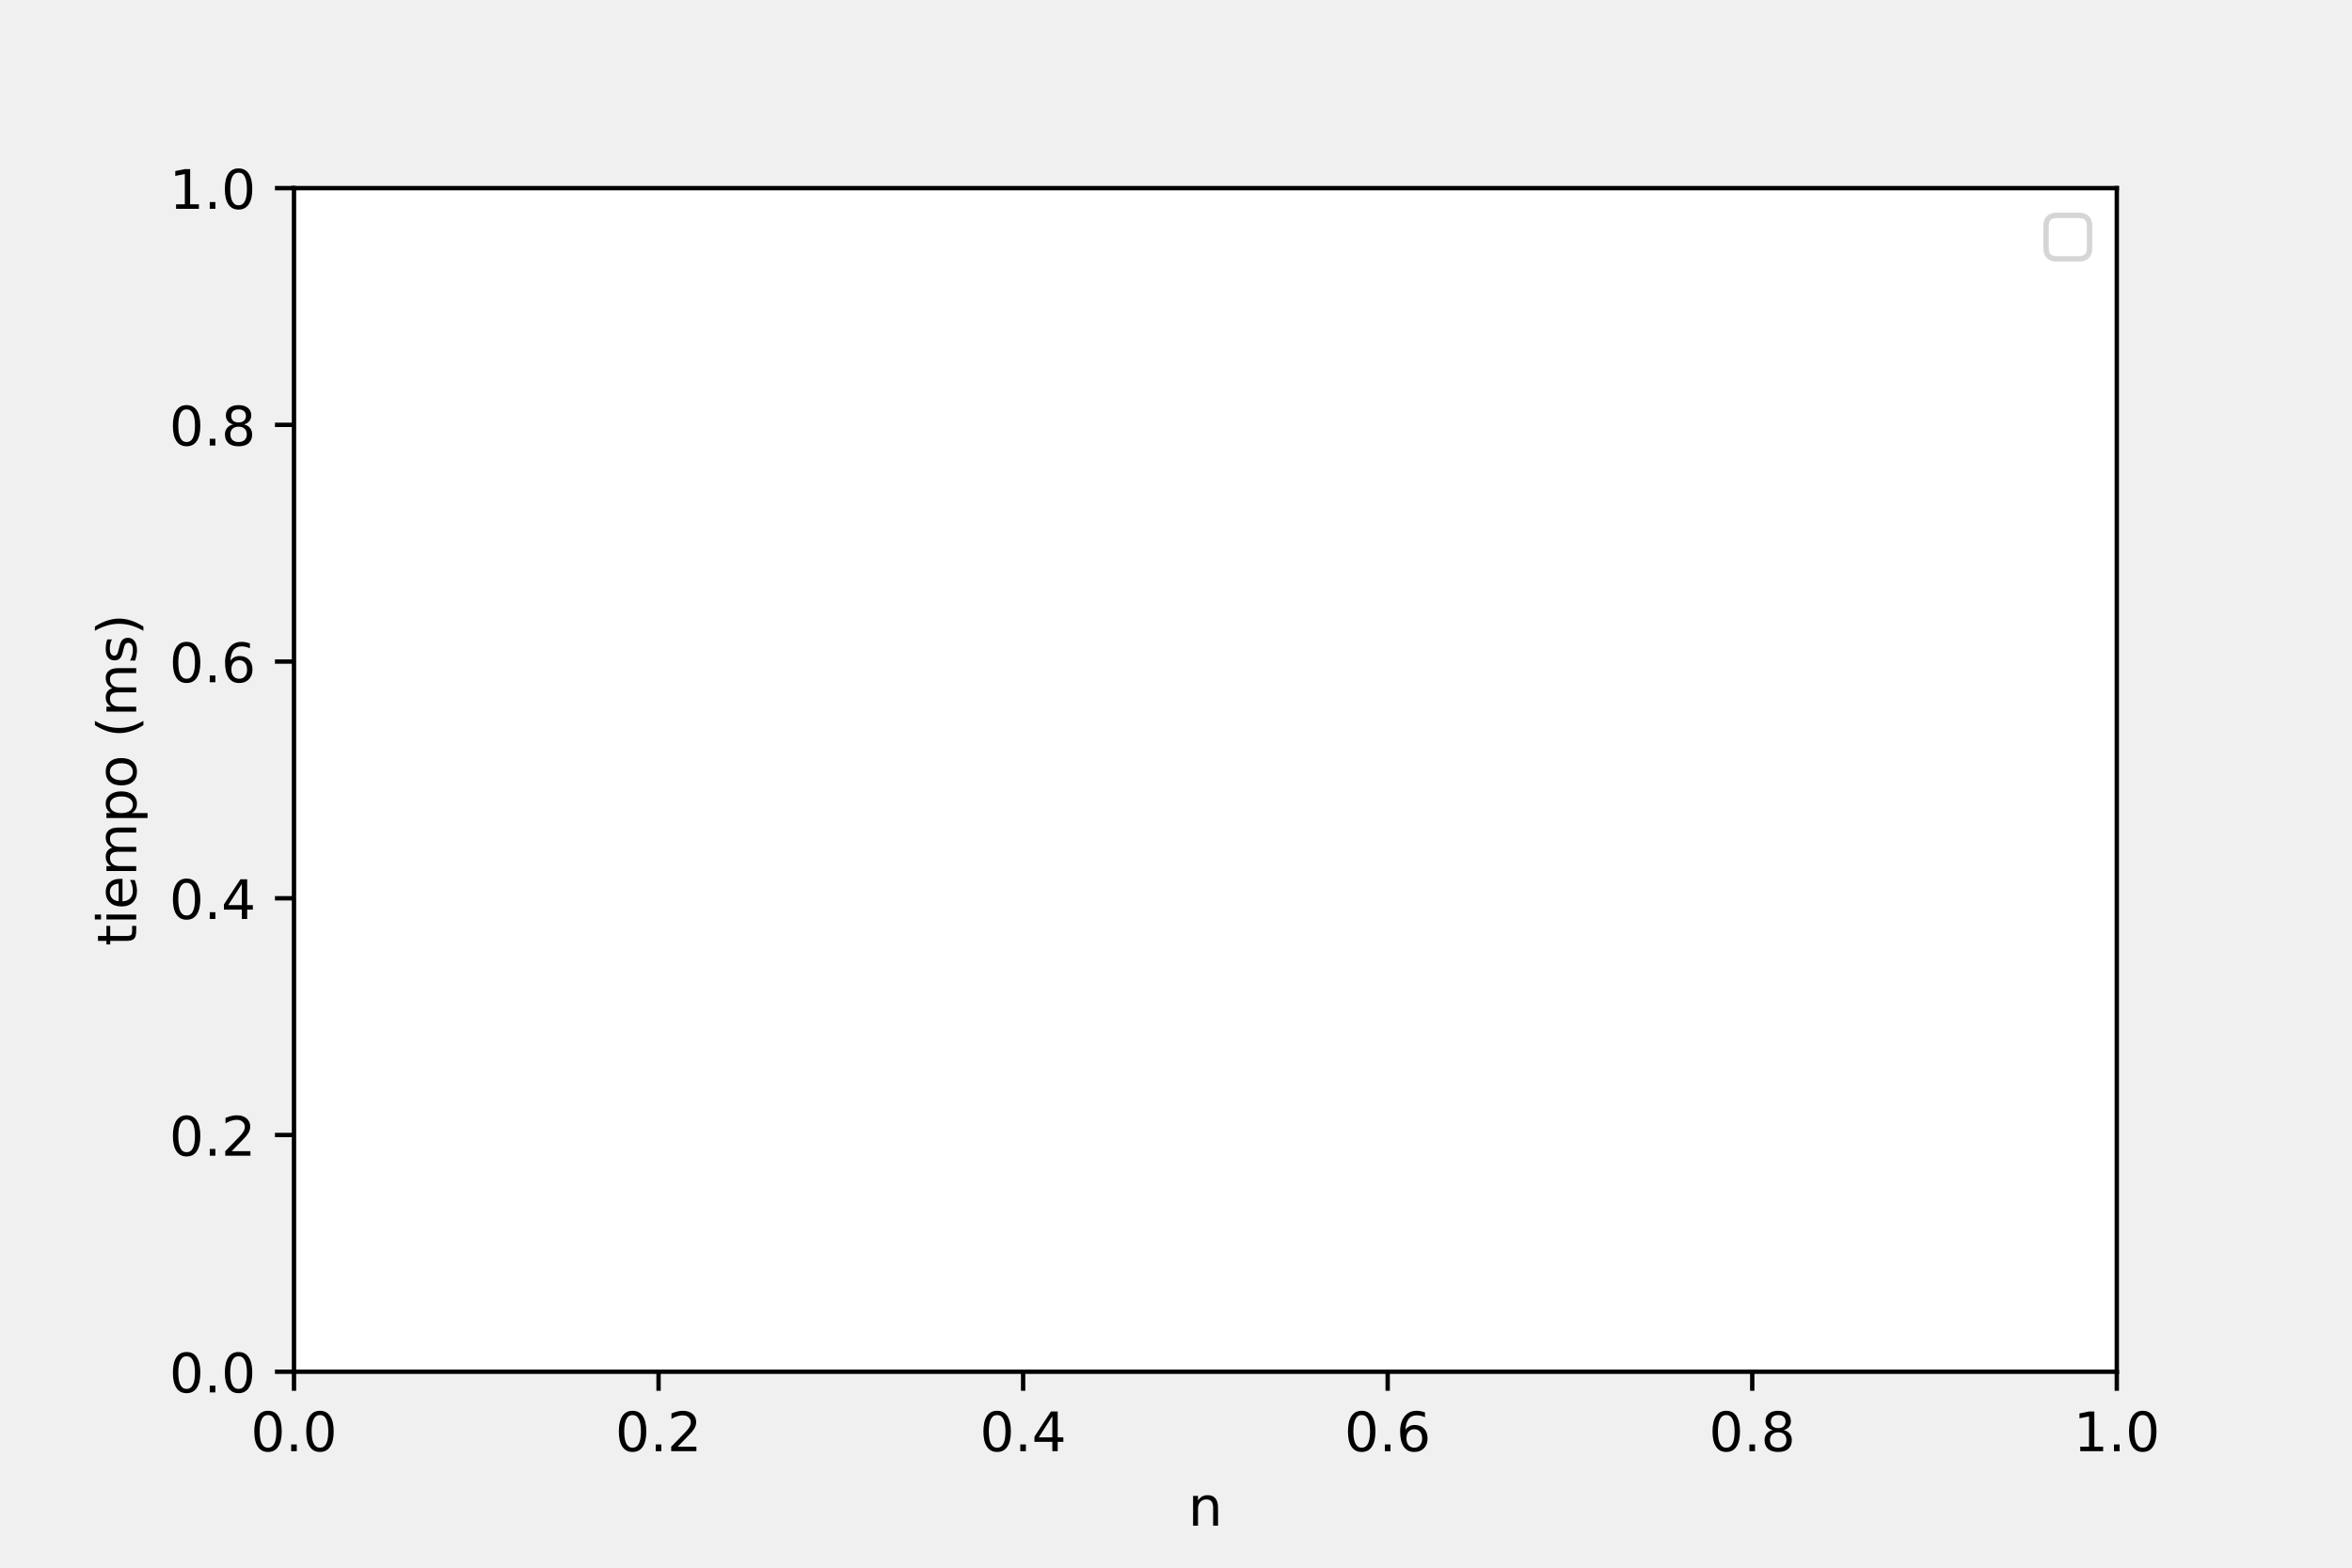
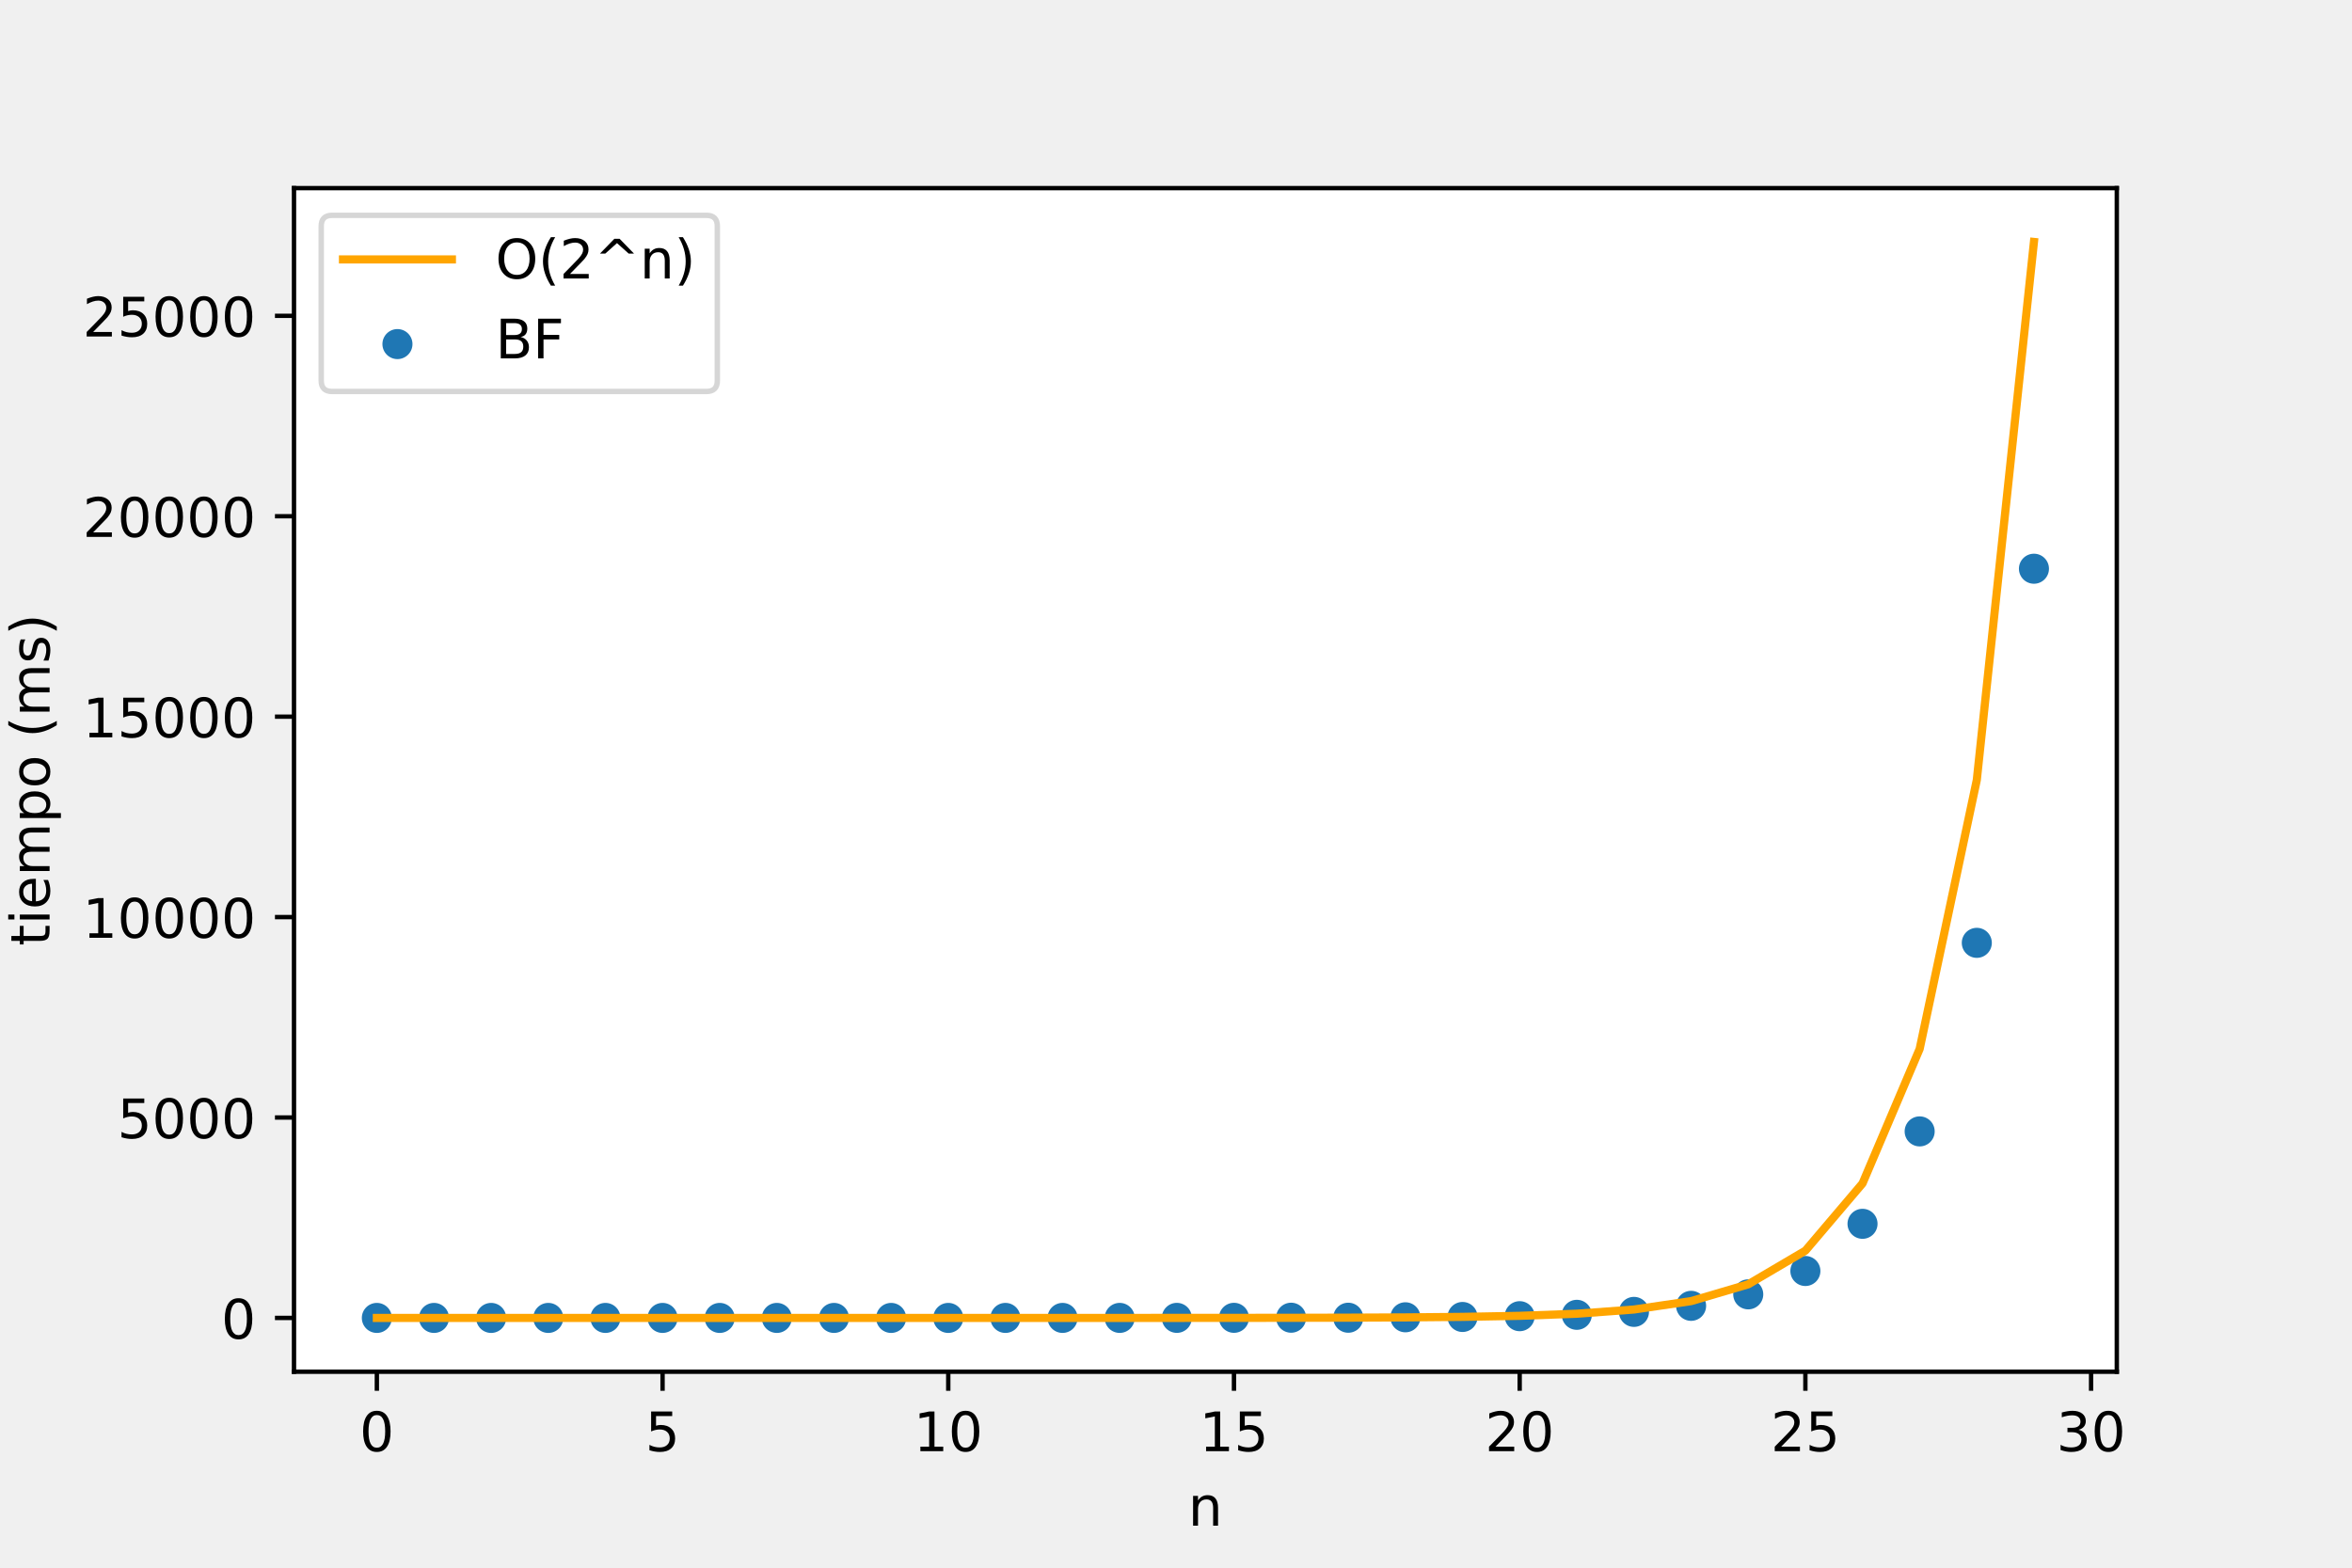
<svg xmlns="http://www.w3.org/2000/svg" xmlns:xlink="http://www.w3.org/1999/xlink" height="288pt" version="1.1" viewBox="0 0 432 288" width="432pt">
  <defs>
    <style type="text/css">*{stroke-linecap:butt;stroke-linejoin:round;}</style>
  </defs>
  <g id="figure_1">
    <g id="patch_1">
      <path d="M 0 288  L 432 288  L 432 0  L 0 0  z " style="fill:none;" />
    </g>
    <g id="axes_1">
      <g id="patch_2">
        <path d="M 54 252  L 388.8 252  L 388.8 34.56  L 54 34.56  z " style="fill:#ffffff;" />
      </g>
+       <g id="PathCollection_1">
+         <defs>
+           <path d="M 0 3  C 0.796 3 1.559 2.684 2.121 2.121  C 2.684 1.559 3 0.796 3 0  C 3 -0.796 2.684 -1.559 2.121 -2.121  C 1.559 -2.684 0.796 -3 0 -3  C -0.796 -3 -1.559 -2.684 -2.121 -2.121  C -2.684 -1.559 -3 -0.796 -3 0  C -3 0.796 -2.684 1.559 -2.121 2.121  C -1.559 2.684 -0.796 3 0 3  z " id="mda9bd6994b" style="stroke:#ffffff;stroke-width:0.48;" />
+         </defs>
+         <g clip-path="url(#p11ca2da4b9)">
+           <use style="fill:#1f77b4;stroke:#ffffff;stroke-width:0.48;" x="69.218" xlink:href="#mda9bd6994b" y="242.116" />
+           <use style="fill:#1f77b4;stroke:#ffffff;stroke-width:0.48;" x="79.713" xlink:href="#mda9bd6994b" y="242.116" />
+           <use style="fill:#1f77b4;stroke:#ffffff;stroke-width:0.48;" x="90.209" xlink:href="#mda9bd6994b" y="242.116" />
+           <use style="fill:#1f77b4;stroke:#ffffff;stroke-width:0.48;" x="100.704" xlink:href="#mda9bd6994b" y="242.116" />
+           <use style="fill:#1f77b4;stroke:#ffffff;stroke-width:0.48;" x="111.199" xlink:href="#mda9bd6994b" y="242.116" />
+           <use style="fill:#1f77b4;stroke:#ffffff;stroke-width:0.48;" x="121.695" xlink:href="#mda9bd6994b" y="242.116" />
+           <use style="fill:#1f77b4;stroke:#ffffff;stroke-width:0.48;" x="132.19" xlink:href="#mda9bd6994b" y="242.116" />
+           <use style="fill:#1f77b4;stroke:#ffffff;stroke-width:0.48;" x="142.685" xlink:href="#mda9bd6994b" y="242.116" />
+           <use style="fill:#1f77b4;stroke:#ffffff;stroke-width:0.48;" x="153.181" xlink:href="#mda9bd6994b" y="242.116" />
+           <use style="fill:#1f77b4;stroke:#ffffff;stroke-width:0.48;" x="163.676" xlink:href="#mda9bd6994b" y="242.116" />
+           <use style="fill:#1f77b4;stroke:#ffffff;stroke-width:0.48;" x="174.171" xlink:href="#mda9bd6994b" y="242.116" />
+           <use style="fill:#1f77b4;stroke:#ffffff;stroke-width:0.48;" x="184.666" xlink:href="#mda9bd6994b" y="242.115" />
+           <use style="fill:#1f77b4;stroke:#ffffff;stroke-width:0.48;" x="195.162" xlink:href="#mda9bd6994b" y="242.114" />
+           <use style="fill:#1f77b4;stroke:#ffffff;stroke-width:0.48;" x="205.657" xlink:href="#mda9bd6994b" y="242.112" />
+           <use style="fill:#1f77b4;stroke:#ffffff;stroke-width:0.48;" x="216.152" xlink:href="#mda9bd6994b" y="242.106" />
+           <use style="fill:#1f77b4;stroke:#ffffff;stroke-width:0.48;" x="226.648" xlink:href="#mda9bd6994b" y="242.098" />
+           <use style="fill:#1f77b4;stroke:#ffffff;stroke-width:0.48;" x="237.143" xlink:href="#mda9bd6994b" y="242.078" />
+           <use style="fill:#1f77b4;stroke:#ffffff;stroke-width:0.48;" x="247.638" xlink:href="#mda9bd6994b" y="242.081" />
+           <use style="fill:#1f77b4;stroke:#ffffff;stroke-width:0.48;" x="258.134" xlink:href="#mda9bd6994b" y="242" />
+           <use style="fill:#1f77b4;stroke:#ffffff;stroke-width:0.48;" x="268.629" xlink:href="#mda9bd6994b" y="241.941" />
+           <use style="fill:#1f77b4;stroke:#ffffff;stroke-width:0.48;" x="279.124" xlink:href="#mda9bd6994b" y="241.797" />
+           <use style="fill:#1f77b4;stroke:#ffffff;stroke-width:0.48;" x="289.619" xlink:href="#mda9bd6994b" y="241.546" />
+           <use style="fill:#1f77b4;stroke:#ffffff;stroke-width:0.48;" x="300.115" xlink:href="#mda9bd6994b" y="241.007" />
+           <use style="fill:#1f77b4;stroke:#ffffff;stroke-width:0.48;" x="310.61" xlink:href="#mda9bd6994b" y="239.896" />
+           <use style="fill:#1f77b4;stroke:#ffffff;stroke-width:0.48;" x="321.105" xlink:href="#mda9bd6994b" y="237.785" />
+           <use style="fill:#1f77b4;stroke:#ffffff;stroke-width:0.48;" x="331.601" xlink:href="#mda9bd6994b" y="233.495" />
+           <use style="fill:#1f77b4;stroke:#ffffff;stroke-width:0.48;" x="342.096" xlink:href="#mda9bd6994b" y="224.827" />
+           <use style="fill:#1f77b4;stroke:#ffffff;stroke-width:0.48;" x="352.591" xlink:href="#mda9bd6994b" y="207.849" />
+           <use style="fill:#1f77b4;stroke:#ffffff;stroke-width:0.48;" x="363.087" xlink:href="#mda9bd6994b" y="173.21" />
+           <use style="fill:#1f77b4;stroke:#ffffff;stroke-width:0.48;" x="373.582" xlink:href="#mda9bd6994b" y="104.481" />
+         </g>
+       </g>
      <g id="matplotlib.axis_1">
        <g id="xtick_1">
          <g id="line2d_1">
            <defs>
-               <path d="M 0 0  L 0 3.5  " id="m88fd1f990f" style="stroke:#000000;stroke-width:0.8;" />
-             </defs>
-             <g>
-               <use style="stroke:#000000;stroke-width:0.8;" x="54" xlink:href="#m88fd1f990f" y="252" />
+               <path d="M 0 0  L 0 3.5  " id="m7ad3838cd1" style="stroke:#000000;stroke-width:0.8;" />
+             </defs>
+             <g>
+               <use style="stroke:#000000;stroke-width:0.8;" x="69.218" xlink:href="#m7ad3838cd1" y="252" />
            </g>
          </g>
          <g id="text_1">
-             <g transform="translate(46.04844 266.5984)scale(0.1 -0.1)">
+             <g transform="translate(66.03693 266.5984)scale(0.1 -0.1)">
              <defs>
                <path d="M 2034 4250  Q 1547 4250 1301 3770  Q 1056 3291 1056 2328  Q 1056 1369 1301 889  Q 1547 409 2034 409  Q 2525 409 2770 889  Q 3016 1369 3016 2328  Q 3016 3291 2770 3770  Q 2525 4250 2034 4250  z M 2034 4750  Q 2819 4750 3233 4129  Q 3647 3509 3647 2328  Q 3647 1150 3233 529  Q 2819 -91 2034 -91  Q 1250 -91 836 529  Q 422 1150 422 2328  Q 422 3509 836 4129  Q 1250 4750 2034 4750  z " id="DejaVuSans-30" transform="scale(0.015625)" />
-                 <path d="M 684 794  L 1344 794  L 1344 0  L 684 0  L 684 794  z " id="DejaVuSans-2e" transform="scale(0.015625)" />
              </defs>
              <use xlink:href="#DejaVuSans-30" />
-               <use x="63.623" xlink:href="#DejaVuSans-2e" />
-               <use x="95.41" xlink:href="#DejaVuSans-30" />
            </g>
          </g>
        </g>
        <g id="xtick_2">
          <g id="line2d_2">
            <g>
-               <use style="stroke:#000000;stroke-width:0.8;" x="120.96" xlink:href="#m88fd1f990f" y="252" />
+               <use style="stroke:#000000;stroke-width:0.8;" x="121.695" xlink:href="#m7ad3838cd1" y="252" />
            </g>
          </g>
          <g id="text_2">
-             <g transform="translate(113.0084 266.5984)scale(0.1 -0.1)">
-               <defs>
-                 <path d="M 1228 531  L 3431 531  L 3431 0  L 469 0  L 469 531  Q 828 903 1448 1529  Q 2069 2156 2228 2338  Q 2531 2678 2651 2914  Q 2772 3150 2772 3378  Q 2772 3750 2511 3984  Q 2250 4219 1831 4219  Q 1534 4219 1204 4116  Q 875 4013 500 3803  L 500 4441  Q 881 4594 1212 4672  Q 1544 4750 1819 4750  Q 2544 4750 2975 4387  Q 3406 4025 3406 3419  Q 3406 3131 3298 2873  Q 3191 2616 2906 2266  Q 2828 2175 2409 1742  Q 1991 1309 1228 531  z " id="DejaVuSans-32" transform="scale(0.015625)" />
-               </defs>
-               <use xlink:href="#DejaVuSans-30" />
-               <use x="63.623" xlink:href="#DejaVuSans-2e" />
-               <use x="95.41" xlink:href="#DejaVuSans-32" />
+             <g transform="translate(118.5134 266.5984)scale(0.1 -0.1)">
+               <defs>
+                 <path d="M 691 4666  L 3169 4666  L 3169 4134  L 1269 4134  L 1269 2991  Q 1406 3038 1543 3061  Q 1681 3084 1819 3084  Q 2600 3084 3056 2656  Q 3513 2228 3513 1497  Q 3513 744 3044 326  Q 2575 -91 1722 -91  Q 1428 -91 1123 -41  Q 819 9 494 109  L 494 744  Q 775 591 1075 516  Q 1375 441 1709 441  Q 2250 441 2565 725  Q 2881 1009 2881 1497  Q 2881 1984 2565 2268  Q 2250 2553 1709 2553  Q 1456 2553 1204 2497  Q 953 2441 691 2322  L 691 4666  z " id="DejaVuSans-35" transform="scale(0.015625)" />
+               </defs>
+               <use xlink:href="#DejaVuSans-35" />
            </g>
          </g>
        </g>
        <g id="xtick_3">
          <g id="line2d_3">
            <g>
-               <use style="stroke:#000000;stroke-width:0.8;" x="187.92" xlink:href="#m88fd1f990f" y="252" />
+               <use style="stroke:#000000;stroke-width:0.8;" x="174.171" xlink:href="#m7ad3838cd1" y="252" />
            </g>
          </g>
          <g id="text_3">
-             <g transform="translate(179.9684 266.5984)scale(0.1 -0.1)">
-               <defs>
-                 <path d="M 2419 4116  L 825 1625  L 2419 1625  L 2419 4116  z M 2253 4666  L 3047 4666  L 3047 1625  L 3713 1625  L 3713 1100  L 3047 1100  L 3047 0  L 2419 0  L 2419 1100  L 313 1100  L 313 1709  L 2253 4666  z " id="DejaVuSans-34" transform="scale(0.015625)" />
-               </defs>
-               <use xlink:href="#DejaVuSans-30" />
-               <use x="63.623" xlink:href="#DejaVuSans-2e" />
-               <use x="95.41" xlink:href="#DejaVuSans-34" />
+             <g transform="translate(167.8087 266.5984)scale(0.1 -0.1)">
+               <defs>
+                 <path d="M 794 531  L 1825 531  L 1825 4091  L 703 3866  L 703 4441  L 1819 4666  L 2450 4666  L 2450 531  L 3481 531  L 3481 0  L 794 0  L 794 531  z " id="DejaVuSans-31" transform="scale(0.015625)" />
+               </defs>
+               <use xlink:href="#DejaVuSans-31" />
+               <use x="63.623" xlink:href="#DejaVuSans-30" />
            </g>
          </g>
        </g>
        <g id="xtick_4">
          <g id="line2d_4">
            <g>
-               <use style="stroke:#000000;stroke-width:0.8;" x="254.88" xlink:href="#m88fd1f990f" y="252" />
+               <use style="stroke:#000000;stroke-width:0.8;" x="226.648" xlink:href="#m7ad3838cd1" y="252" />
            </g>
          </g>
          <g id="text_4">
-             <g transform="translate(246.9284 266.5984)scale(0.1 -0.1)">
-               <defs>
-                 <path d="M 2113 2584  Q 1688 2584 1439 2293  Q 1191 2003 1191 1497  Q 1191 994 1439 701  Q 1688 409 2113 409  Q 2538 409 2786 701  Q 3034 994 3034 1497  Q 3034 2003 2786 2293  Q 2538 2584 2113 2584  z M 3366 4563  L 3366 3988  Q 3128 4100 2886 4159  Q 2644 4219 2406 4219  Q 1781 4219 1451 3797  Q 1122 3375 1075 2522  Q 1259 2794 1537 2939  Q 1816 3084 2150 3084  Q 2853 3084 3261 2657  Q 3669 2231 3669 1497  Q 3669 778 3244 343  Q 2819 -91 2113 -91  Q 1303 -91 875 529  Q 447 1150 447 2328  Q 447 3434 972 4092  Q 1497 4750 2381 4750  Q 2619 4750 2861 4703  Q 3103 4656 3366 4563  z " id="DejaVuSans-36" transform="scale(0.015625)" />
-               </defs>
-               <use xlink:href="#DejaVuSans-30" />
-               <use x="63.623" xlink:href="#DejaVuSans-2e" />
-               <use x="95.41" xlink:href="#DejaVuSans-36" />
+             <g transform="translate(220.2851 266.5984)scale(0.1 -0.1)">
+               <use xlink:href="#DejaVuSans-31" />
+               <use x="63.623" xlink:href="#DejaVuSans-35" />
            </g>
          </g>
        </g>
        <g id="xtick_5">
          <g id="line2d_5">
            <g>
-               <use style="stroke:#000000;stroke-width:0.8;" x="321.84" xlink:href="#m88fd1f990f" y="252" />
+               <use style="stroke:#000000;stroke-width:0.8;" x="279.124" xlink:href="#m7ad3838cd1" y="252" />
            </g>
          </g>
          <g id="text_5">
-             <g transform="translate(313.8884 266.5984)scale(0.1 -0.1)">
-               <defs>
-                 <path d="M 2034 2216  Q 1584 2216 1326 1975  Q 1069 1734 1069 1313  Q 1069 891 1326 650  Q 1584 409 2034 409  Q 2484 409 2743 651  Q 3003 894 3003 1313  Q 3003 1734 2745 1975  Q 2488 2216 2034 2216  z M 1403 2484  Q 997 2584 770 2862  Q 544 3141 544 3541  Q 544 4100 942 4425  Q 1341 4750 2034 4750  Q 2731 4750 3128 4425  Q 3525 4100 3525 3541  Q 3525 3141 3298 2862  Q 3072 2584 2669 2484  Q 3125 2378 3379 2068  Q 3634 1759 3634 1313  Q 3634 634 3220 271  Q 2806 -91 2034 -91  Q 1263 -91 848 271  Q 434 634 434 1313  Q 434 1759 690 2068  Q 947 2378 1403 2484  z M 1172 3481  Q 1172 3119 1398 2916  Q 1625 2713 2034 2713  Q 2441 2713 2670 2916  Q 2900 3119 2900 3481  Q 2900 3844 2670 4047  Q 2441 4250 2034 4250  Q 1625 4250 1398 4047  Q 1172 3844 1172 3481  z " id="DejaVuSans-38" transform="scale(0.015625)" />
-               </defs>
-               <use xlink:href="#DejaVuSans-30" />
-               <use x="63.623" xlink:href="#DejaVuSans-2e" />
-               <use x="95.41" xlink:href="#DejaVuSans-38" />
+             <g transform="translate(272.7616 266.5984)scale(0.1 -0.1)">
+               <defs>
+                 <path d="M 1228 531  L 3431 531  L 3431 0  L 469 0  L 469 531  Q 828 903 1448 1529  Q 2069 2156 2228 2338  Q 2531 2678 2651 2914  Q 2772 3150 2772 3378  Q 2772 3750 2511 3984  Q 2250 4219 1831 4219  Q 1534 4219 1204 4116  Q 875 4013 500 3803  L 500 4441  Q 881 4594 1212 4672  Q 1544 4750 1819 4750  Q 2544 4750 2975 4387  Q 3406 4025 3406 3419  Q 3406 3131 3298 2873  Q 3191 2616 2906 2266  Q 2828 2175 2409 1742  Q 1991 1309 1228 531  z " id="DejaVuSans-32" transform="scale(0.015625)" />
+               </defs>
+               <use xlink:href="#DejaVuSans-32" />
+               <use x="63.623" xlink:href="#DejaVuSans-30" />
            </g>
          </g>
        </g>
        <g id="xtick_6">
          <g id="line2d_6">
            <g>
-               <use style="stroke:#000000;stroke-width:0.8;" x="388.8" xlink:href="#m88fd1f990f" y="252" />
+               <use style="stroke:#000000;stroke-width:0.8;" x="331.601" xlink:href="#m7ad3838cd1" y="252" />
            </g>
          </g>
          <g id="text_6">
-             <g transform="translate(380.8484 266.5984)scale(0.1 -0.1)">
-               <defs>
-                 <path d="M 794 531  L 1825 531  L 1825 4091  L 703 3866  L 703 4441  L 1819 4666  L 2450 4666  L 2450 531  L 3481 531  L 3481 0  L 794 0  L 794 531  z " id="DejaVuSans-31" transform="scale(0.015625)" />
-               </defs>
-               <use xlink:href="#DejaVuSans-31" />
-               <use x="63.623" xlink:href="#DejaVuSans-2e" />
-               <use x="95.41" xlink:href="#DejaVuSans-30" />
-             </g>
-           </g>
-         </g>
-         <g id="text_7">
+             <g transform="translate(325.2381 266.5984)scale(0.1 -0.1)">
+               <use xlink:href="#DejaVuSans-32" />
+               <use x="63.623" xlink:href="#DejaVuSans-35" />
+             </g>
+           </g>
+         </g>
+         <g id="xtick_7">
+           <g id="line2d_7">
+             <g>
+               <use style="stroke:#000000;stroke-width:0.8;" x="384.077" xlink:href="#m7ad3838cd1" y="252" />
+             </g>
+           </g>
+           <g id="text_7">
+             <g transform="translate(377.7146 266.5984)scale(0.1 -0.1)">
+               <defs>
+                 <path d="M 2597 2516  Q 3050 2419 3304 2112  Q 3559 1806 3559 1356  Q 3559 666 3084 287  Q 2609 -91 1734 -91  Q 1441 -91 1130 -33  Q 819 25 488 141  L 488 750  Q 750 597 1062 519  Q 1375 441 1716 441  Q 2309 441 2620 675  Q 2931 909 2931 1356  Q 2931 1769 2642 2001  Q 2353 2234 1838 2234  L 1294 2234  L 1294 2753  L 1863 2753  Q 2328 2753 2575 2939  Q 2822 3125 2822 3475  Q 2822 3834 2567 4026  Q 2313 4219 1838 4219  Q 1578 4219 1281 4162  Q 984 4106 628 3988  L 628 4550  Q 988 4650 1302 4700  Q 1616 4750 1894 4750  Q 2613 4750 3031 4423  Q 3450 4097 3450 3541  Q 3450 3153 3228 2886  Q 3006 2619 2597 2516  z " id="DejaVuSans-33" transform="scale(0.015625)" />
+               </defs>
+               <use xlink:href="#DejaVuSans-33" />
+               <use x="63.623" xlink:href="#DejaVuSans-30" />
+             </g>
+           </g>
+         </g>
+         <g id="text_8">
          <g transform="translate(218.2312 280.2766)scale(0.1 -0.1)">
            <defs>
              <path d="M 3513 2113  L 3513 0  L 2938 0  L 2938 2094  Q 2938 2591 2744 2837  Q 2550 3084 2163 3084  Q 1697 3084 1428 2787  Q 1159 2491 1159 1978  L 1159 0  L 581 0  L 581 3500  L 1159 3500  L 1159 2956  Q 1366 3272 1645 3428  Q 1925 3584 2291 3584  Q 2894 3584 3203 3211  Q 3513 2838 3513 2113  z " id="DejaVuSans-6e" transform="scale(0.015625)" />
            </defs>
            <use xlink:href="#DejaVuSans-6e" />
          </g>
        </g>
      </g>
      <g id="matplotlib.axis_2">
        <g id="ytick_1">
-           <g id="line2d_7">
-             <defs>
-               <path d="M 0 0  L -3.5 0  " id="m88bada16dd" style="stroke:#000000;stroke-width:0.8;" />
-             </defs>
-             <g>
-               <use style="stroke:#000000;stroke-width:0.8;" x="54" xlink:href="#m88bada16dd" y="252" />
-             </g>
-           </g>
-           <g id="text_8">
-             <g transform="translate(31.09688 255.7992)scale(0.1 -0.1)">
+           <g id="line2d_8">
+             <defs>
+               <path d="M 0 0  L -3.5 0  " id="m6d1770a35c" style="stroke:#000000;stroke-width:0.8;" />
+             </defs>
+             <g>
+               <use style="stroke:#000000;stroke-width:0.8;" x="54" xlink:href="#m6d1770a35c" y="242.116" />
+             </g>
+           </g>
+           <g id="text_9">
+             <g transform="translate(40.6375 245.9156)scale(0.1 -0.1)">
              <use xlink:href="#DejaVuSans-30" />
-               <use x="63.623" xlink:href="#DejaVuSans-2e" />
-               <use x="95.41" xlink:href="#DejaVuSans-30" />
            </g>
          </g>
        </g>
        <g id="ytick_2">
-           <g id="line2d_8">
-             <g>
-               <use style="stroke:#000000;stroke-width:0.8;" x="54" xlink:href="#m88bada16dd" y="208.512" />
-             </g>
-           </g>
-           <g id="text_9">
-             <g transform="translate(31.09688 212.3112)scale(0.1 -0.1)">
-               <use xlink:href="#DejaVuSans-30" />
-               <use x="63.623" xlink:href="#DejaVuSans-2e" />
-               <use x="95.41" xlink:href="#DejaVuSans-32" />
+           <g id="line2d_9">
+             <g>
+               <use style="stroke:#000000;stroke-width:0.8;" x="54" xlink:href="#m6d1770a35c" y="205.297" />
+             </g>
+           </g>
+           <g id="text_10">
+             <g transform="translate(21.55 209.0962)scale(0.1 -0.1)">
+               <use xlink:href="#DejaVuSans-35" />
+               <use x="63.623" xlink:href="#DejaVuSans-30" />
+               <use x="127.246" xlink:href="#DejaVuSans-30" />
+               <use x="190.869" xlink:href="#DejaVuSans-30" />
            </g>
          </g>
        </g>
        <g id="ytick_3">
-           <g id="line2d_9">
-             <g>
-               <use style="stroke:#000000;stroke-width:0.8;" x="54" xlink:href="#m88bada16dd" y="165.024" />
-             </g>
-           </g>
-           <g id="text_10">
-             <g transform="translate(31.09688 168.8232)scale(0.1 -0.1)">
-               <use xlink:href="#DejaVuSans-30" />
-               <use x="63.623" xlink:href="#DejaVuSans-2e" />
-               <use x="95.41" xlink:href="#DejaVuSans-34" />
+           <g id="line2d_10">
+             <g>
+               <use style="stroke:#000000;stroke-width:0.8;" x="54" xlink:href="#m6d1770a35c" y="168.478" />
+             </g>
+           </g>
+           <g id="text_11">
+             <g transform="translate(15.1875 172.2768)scale(0.1 -0.1)">
+               <use xlink:href="#DejaVuSans-31" />
+               <use x="63.623" xlink:href="#DejaVuSans-30" />
+               <use x="127.246" xlink:href="#DejaVuSans-30" />
+               <use x="190.869" xlink:href="#DejaVuSans-30" />
+               <use x="254.492" xlink:href="#DejaVuSans-30" />
            </g>
          </g>
        </g>
        <g id="ytick_4">
-           <g id="line2d_10">
-             <g>
-               <use style="stroke:#000000;stroke-width:0.8;" x="54" xlink:href="#m88bada16dd" y="121.536" />
-             </g>
-           </g>
-           <g id="text_11">
-             <g transform="translate(31.09688 125.3352)scale(0.1 -0.1)">
-               <use xlink:href="#DejaVuSans-30" />
-               <use x="63.623" xlink:href="#DejaVuSans-2e" />
-               <use x="95.41" xlink:href="#DejaVuSans-36" />
+           <g id="line2d_11">
+             <g>
+               <use style="stroke:#000000;stroke-width:0.8;" x="54" xlink:href="#m6d1770a35c" y="131.658" />
+             </g>
+           </g>
+           <g id="text_12">
+             <g transform="translate(15.1875 135.4573)scale(0.1 -0.1)">
+               <use xlink:href="#DejaVuSans-31" />
+               <use x="63.623" xlink:href="#DejaVuSans-35" />
+               <use x="127.246" xlink:href="#DejaVuSans-30" />
+               <use x="190.869" xlink:href="#DejaVuSans-30" />
+               <use x="254.492" xlink:href="#DejaVuSans-30" />
            </g>
          </g>
        </g>
        <g id="ytick_5">
-           <g id="line2d_11">
-             <g>
-               <use style="stroke:#000000;stroke-width:0.8;" x="54" xlink:href="#m88bada16dd" y="78.048" />
-             </g>
-           </g>
-           <g id="text_12">
-             <g transform="translate(31.09688 81.84722)scale(0.1 -0.1)">
-               <use xlink:href="#DejaVuSans-30" />
-               <use x="63.623" xlink:href="#DejaVuSans-2e" />
-               <use x="95.41" xlink:href="#DejaVuSans-38" />
+           <g id="line2d_12">
+             <g>
+               <use style="stroke:#000000;stroke-width:0.8;" x="54" xlink:href="#m6d1770a35c" y="94.839" />
+             </g>
+           </g>
+           <g id="text_13">
+             <g transform="translate(15.1875 98.63792)scale(0.1 -0.1)">
+               <use xlink:href="#DejaVuSans-32" />
+               <use x="63.623" xlink:href="#DejaVuSans-30" />
+               <use x="127.246" xlink:href="#DejaVuSans-30" />
+               <use x="190.869" xlink:href="#DejaVuSans-30" />
+               <use x="254.492" xlink:href="#DejaVuSans-30" />
            </g>
          </g>
        </g>
        <g id="ytick_6">
-           <g id="line2d_12">
-             <g>
-               <use style="stroke:#000000;stroke-width:0.8;" x="54" xlink:href="#m88bada16dd" y="34.56" />
-             </g>
-           </g>
-           <g id="text_13">
-             <g transform="translate(31.09688 38.35922)scale(0.1 -0.1)">
-               <use xlink:href="#DejaVuSans-31" />
-               <use x="63.623" xlink:href="#DejaVuSans-2e" />
-               <use x="95.41" xlink:href="#DejaVuSans-30" />
-             </g>
-           </g>
-         </g>
-         <g id="text_14">
-           <g transform="translate(25.01719 173.7753)rotate(-90)scale(0.1 -0.1)">
+           <g id="line2d_13">
+             <g>
+               <use style="stroke:#000000;stroke-width:0.8;" x="54" xlink:href="#m6d1770a35c" y="58.019" />
+             </g>
+           </g>
+           <g id="text_14">
+             <g transform="translate(15.1875 61.81851)scale(0.1 -0.1)">
+               <use xlink:href="#DejaVuSans-32" />
+               <use x="63.623" xlink:href="#DejaVuSans-35" />
+               <use x="127.246" xlink:href="#DejaVuSans-30" />
+               <use x="190.869" xlink:href="#DejaVuSans-30" />
+               <use x="254.492" xlink:href="#DejaVuSans-30" />
+             </g>
+           </g>
+         </g>
+         <g id="text_15">
+           <g transform="translate(9.107812 173.7753)rotate(-90)scale(0.1 -0.1)">
            <defs>
              <path d="M 1172 4494  L 1172 3500  L 2356 3500  L 2356 3053  L 1172 3053  L 1172 1153  Q 1172 725 1289 603  Q 1406 481 1766 481  L 2356 481  L 2356 0  L 1766 0  Q 1100 0 847 248  Q 594 497 594 1153  L 594 3053  L 172 3053  L 172 3500  L 594 3500  L 594 4494  L 1172 4494  z " id="DejaVuSans-74" transform="scale(0.015625)" />
              <path d="M 603 3500  L 1178 3500  L 1178 0  L 603 0  L 603 3500  z M 603 4863  L 1178 4863  L 1178 4134  L 603 4134  L 603 4863  z " id="DejaVuSans-69" transform="scale(0.015625)" />
              <path d="M 3597 1894  L 3597 1613  L 953 1613  Q 991 1019 1311 708  Q 1631 397 2203 397  Q 2534 397 2845 478  Q 3156 559 3463 722  L 3463 178  Q 3153 47 2828 -22  Q 2503 -91 2169 -91  Q 1331 -91 842 396  Q 353 884 353 1716  Q 353 2575 817 3079  Q 1281 3584 2069 3584  Q 2775 3584 3186 3129  Q 3597 2675 3597 1894  z M 3022 2063  Q 3016 2534 2758 2815  Q 2500 3097 2075 3097  Q 1594 3097 1305 2825  Q 1016 2553 972 2059  L 3022 2063  z " id="DejaVuSans-65" transform="scale(0.015625)" />
              <path d="M 3328 2828  Q 3544 3216 3844 3400  Q 4144 3584 4550 3584  Q 5097 3584 5394 3201  Q 5691 2819 5691 2113  L 5691 0  L 5113 0  L 5113 2094  Q 5113 2597 4934 2840  Q 4756 3084 4391 3084  Q 3944 3084 3684 2787  Q 3425 2491 3425 1978  L 3425 0  L 2847 0  L 2847 2094  Q 2847 2600 2669 2842  Q 2491 3084 2119 3084  Q 1678 3084 1418 2786  Q 1159 2488 1159 1978  L 1159 0  L 581 0  L 581 3500  L 1159 3500  L 1159 2956  Q 1356 3278 1631 3431  Q 1906 3584 2284 3584  Q 2666 3584 2933 3390  Q 3200 3197 3328 2828  z " id="DejaVuSans-6d" transform="scale(0.015625)" />
              <path d="M 1159 525  L 1159 -1331  L 581 -1331  L 581 3500  L 1159 3500  L 1159 2969  Q 1341 3281 1617 3432  Q 1894 3584 2278 3584  Q 2916 3584 3314 3078  Q 3713 2572 3713 1747  Q 3713 922 3314 415  Q 2916 -91 2278 -91  Q 1894 -91 1617 61  Q 1341 213 1159 525  z M 3116 1747  Q 3116 2381 2855 2742  Q 2594 3103 2138 3103  Q 1681 3103 1420 2742  Q 1159 2381 1159 1747  Q 1159 1113 1420 752  Q 1681 391 2138 391  Q 2594 391 2855 752  Q 3116 1113 3116 1747  z " id="DejaVuSans-70" transform="scale(0.015625)" />
              <path d="M 1959 3097  Q 1497 3097 1228 2736  Q 959 2375 959 1747  Q 959 1119 1226 758  Q 1494 397 1959 397  Q 2419 397 2687 759  Q 2956 1122 2956 1747  Q 2956 2369 2687 2733  Q 2419 3097 1959 3097  z M 1959 3584  Q 2709 3584 3137 3096  Q 3566 2609 3566 1747  Q 3566 888 3137 398  Q 2709 -91 1959 -91  Q 1206 -91 779 398  Q 353 888 353 1747  Q 353 2609 779 3096  Q 1206 3584 1959 3584  z " id="DejaVuSans-6f" transform="scale(0.015625)" />
              <path id="DejaVuSans-20" transform="scale(0.015625)" />
              <path d="M 1984 4856  Q 1566 4138 1362 3434  Q 1159 2731 1159 2009  Q 1159 1288 1364 580  Q 1569 -128 1984 -844  L 1484 -844  Q 1016 -109 783 600  Q 550 1309 550 2009  Q 550 2706 781 3412  Q 1013 4119 1484 4856  L 1984 4856  z " id="DejaVuSans-28" transform="scale(0.015625)" />
              <path d="M 2834 3397  L 2834 2853  Q 2591 2978 2328 3040  Q 2066 3103 1784 3103  Q 1356 3103 1142 2972  Q 928 2841 928 2578  Q 928 2378 1081 2264  Q 1234 2150 1697 2047  L 1894 2003  Q 2506 1872 2764 1633  Q 3022 1394 3022 966  Q 3022 478 2636 193  Q 2250 -91 1575 -91  Q 1294 -91 989 -36  Q 684 19 347 128  L 347 722  Q 666 556 975 473  Q 1284 391 1588 391  Q 1994 391 2212 530  Q 2431 669 2431 922  Q 2431 1156 2273 1281  Q 2116 1406 1581 1522  L 1381 1569  Q 847 1681 609 1914  Q 372 2147 372 2553  Q 372 3047 722 3315  Q 1072 3584 1716 3584  Q 2034 3584 2315 3537  Q 2597 3491 2834 3397  z " id="DejaVuSans-73" transform="scale(0.015625)" />
              <path d="M 513 4856  L 1013 4856  Q 1481 4119 1714 3412  Q 1947 2706 1947 2009  Q 1947 1309 1714 600  Q 1481 -109 1013 -844  L 513 -844  Q 928 -128 1133 580  Q 1338 1288 1338 2009  Q 1338 2731 1133 3434  Q 928 4138 513 4856  z " id="DejaVuSans-29" transform="scale(0.015625)" />
            </defs>
            <use xlink:href="#DejaVuSans-74" />
            <use x="39.209" xlink:href="#DejaVuSans-69" />
            <use x="66.992" xlink:href="#DejaVuSans-65" />
            <use x="128.516" xlink:href="#DejaVuSans-6d" />
            <use x="225.928" xlink:href="#DejaVuSans-70" />
            <use x="289.404" xlink:href="#DejaVuSans-6f" />
            <use x="350.586" xlink:href="#DejaVuSans-20" />
            <use x="382.373" xlink:href="#DejaVuSans-28" />
            <use x="421.387" xlink:href="#DejaVuSans-6d" />
            <use x="518.799" xlink:href="#DejaVuSans-73" />
            <use x="570.898" xlink:href="#DejaVuSans-29" />
          </g>
        </g>
      </g>
+       <g id="line2d_14">
+         <path clip-path="url(#p11ca2da4b9)" d="M 69.218 242.116  L 79.713 242.116  L 90.209 242.116  L 100.704 242.116  L 111.199 242.116  L 121.695 242.116  L 132.19 242.116  L 142.685 242.116  L 153.181 242.116  L 163.676 242.116  L 174.171 242.116  L 184.666 242.116  L 195.162 242.115  L 205.657 242.113  L 216.152 242.11  L 226.648 242.104  L 237.143 242.092  L 247.638 242.068  L 258.134 242.02  L 268.629 241.923  L 279.124 241.73  L 289.619 241.344  L 300.115 240.572  L 310.61 239.028  L 321.105 235.939  L 331.601 229.762  L 342.096 217.407  L 352.591 192.698  L 363.087 143.28  L 373.582 44.444  " style="fill:none;stroke:#ffa500;stroke-linecap:square;stroke-width:1.5;" />
+       </g>
      <g id="patch_3">
        <path d="M 54 252  L 54 34.56  " style="fill:none;stroke:#000000;stroke-linecap:square;stroke-linejoin:miter;stroke-width:0.8;" />
      </g>
      <g id="patch_4">
        <path d="M 388.8 252  L 388.8 34.56  " style="fill:none;stroke:#000000;stroke-linecap:square;stroke-linejoin:miter;stroke-width:0.8;" />
      </g>
      <g id="patch_5">
        <path d="M 54 252  L 388.8 252  " style="fill:none;stroke:#000000;stroke-linecap:square;stroke-linejoin:miter;stroke-width:0.8;" />
      </g>
      <g id="patch_6">
        <path d="M 54 34.56  L 388.8 34.56  " style="fill:none;stroke:#000000;stroke-linecap:square;stroke-linejoin:miter;stroke-width:0.8;" />
      </g>
      <g id="legend_1">
        <g id="patch_7">
-           <path d="M 377.8 47.56  L 381.8 47.56  Q 383.8 47.56 383.8 45.56  L 383.8 41.56  Q 383.8 39.56 381.8 39.56  L 377.8 39.56  Q 375.8 39.56 375.8 41.56  L 375.8 45.56  Q 375.8 47.56 377.8 47.56  z " style="fill:#ffffff;opacity:0.8;stroke:#cccccc;stroke-linejoin:miter;" />
+           <path d="M 61 71.916  L 129.755 71.916  Q 131.755 71.916 131.755 69.916  L 131.755 41.56  Q 131.755 39.56 129.755 39.56  L 61 39.56  Q 59 39.56 59 41.56  L 59 69.916  Q 59 71.916 61 71.916  z " style="fill:#ffffff;opacity:0.8;stroke:#cccccc;stroke-linejoin:miter;" />
+         </g>
+         <g id="line2d_15">
+           <path d="M 63 47.658  L 83 47.658  " style="fill:none;stroke:#ffa500;stroke-linecap:square;stroke-width:1.5;" />
+         </g>
+         <g id="line2d_16" />
+         <g id="text_16">
+           <g transform="translate(91 51.15844)scale(0.1 -0.1)">
+             <defs>
+               <path d="M 2522 4238  Q 1834 4238 1429 3725  Q 1025 3213 1025 2328  Q 1025 1447 1429 934  Q 1834 422 2522 422  Q 3209 422 3611 934  Q 4013 1447 4013 2328  Q 4013 3213 3611 3725  Q 3209 4238 2522 4238  z M 2522 4750  Q 3503 4750 4090 4092  Q 4678 3434 4678 2328  Q 4678 1225 4090 567  Q 3503 -91 2522 -91  Q 1538 -91 948 565  Q 359 1222 359 2328  Q 359 3434 948 4092  Q 1538 4750 2522 4750  z " id="DejaVuSans-4f" transform="scale(0.015625)" />
+               <path d="M 2988 4666  L 4684 2925  L 4056 2925  L 2681 4159  L 1306 2925  L 678 2925  L 2375 4666  L 2988 4666  z " id="DejaVuSans-5e" transform="scale(0.015625)" />
+             </defs>
+             <use xlink:href="#DejaVuSans-4f" />
+             <use x="78.711" xlink:href="#DejaVuSans-28" />
+             <use x="117.725" xlink:href="#DejaVuSans-32" />
+             <use x="181.348" xlink:href="#DejaVuSans-5e" />
+             <use x="265.137" xlink:href="#DejaVuSans-6e" />
+             <use x="328.516" xlink:href="#DejaVuSans-29" />
+           </g>
+         </g>
+         <g id="PathCollection_2">
+           <g>
+             <use style="fill:#1f77b4;stroke:#ffffff;stroke-width:0.48;" x="73" xlink:href="#mda9bd6994b" y="63.212" />
+           </g>
+         </g>
+         <g id="text_17">
+           <g transform="translate(91 65.83656)scale(0.1 -0.1)">
+             <defs>
+               <path d="M 1259 2228  L 1259 519  L 2272 519  Q 2781 519 3026 730  Q 3272 941 3272 1375  Q 3272 1813 3026 2020  Q 2781 2228 2272 2228  L 1259 2228  z M 1259 4147  L 1259 2741  L 2194 2741  Q 2656 2741 2882 2914  Q 3109 3088 3109 3444  Q 3109 3797 2882 3972  Q 2656 4147 2194 4147  L 1259 4147  z M 628 4666  L 2241 4666  Q 2963 4666 3353 4366  Q 3744 4066 3744 3513  Q 3744 3084 3544 2831  Q 3344 2578 2956 2516  Q 3422 2416 3680 2098  Q 3938 1781 3938 1306  Q 3938 681 3513 340  Q 3088 0 2303 0  L 628 0  L 628 4666  z " id="DejaVuSans-42" transform="scale(0.015625)" />
+               <path d="M 628 4666  L 3309 4666  L 3309 4134  L 1259 4134  L 1259 2759  L 3109 2759  L 3109 2228  L 1259 2228  L 1259 0  L 628 0  L 628 4666  z " id="DejaVuSans-46" transform="scale(0.015625)" />
+             </defs>
+             <use xlink:href="#DejaVuSans-42" />
+             <use x="68.604" xlink:href="#DejaVuSans-46" />
+           </g>
        </g>
      </g>
    </g>
  </g>
+   <defs>
+     <clipPath id="p11ca2da4b9">
+       <rect height="217.44" width="334.8" x="54" y="34.56" />
+     </clipPath>
+   </defs>
</svg>
